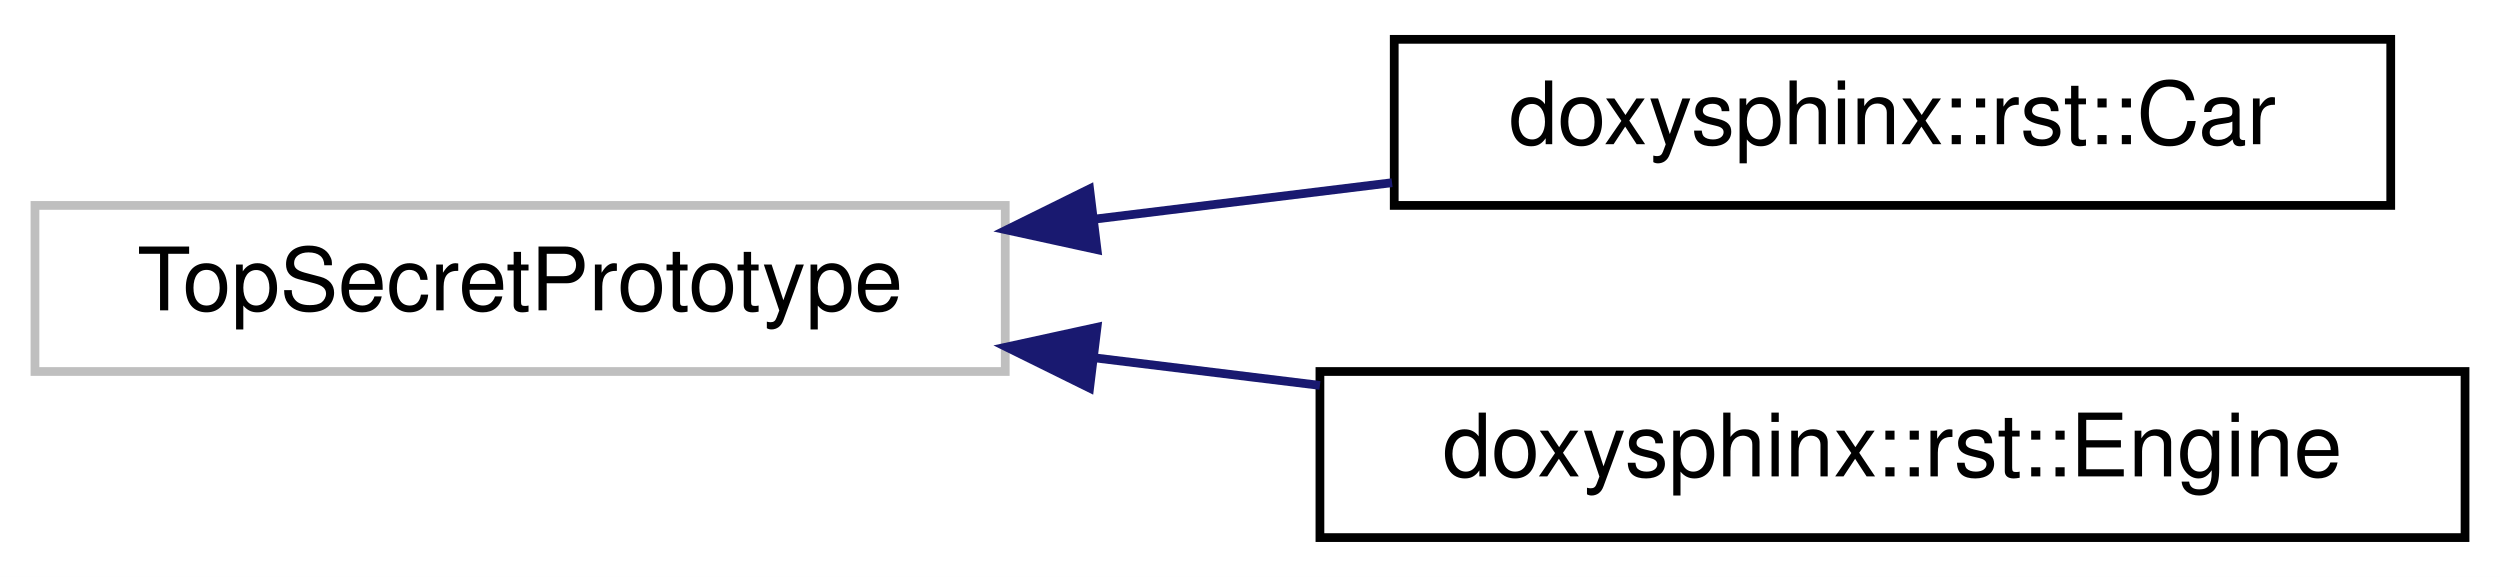
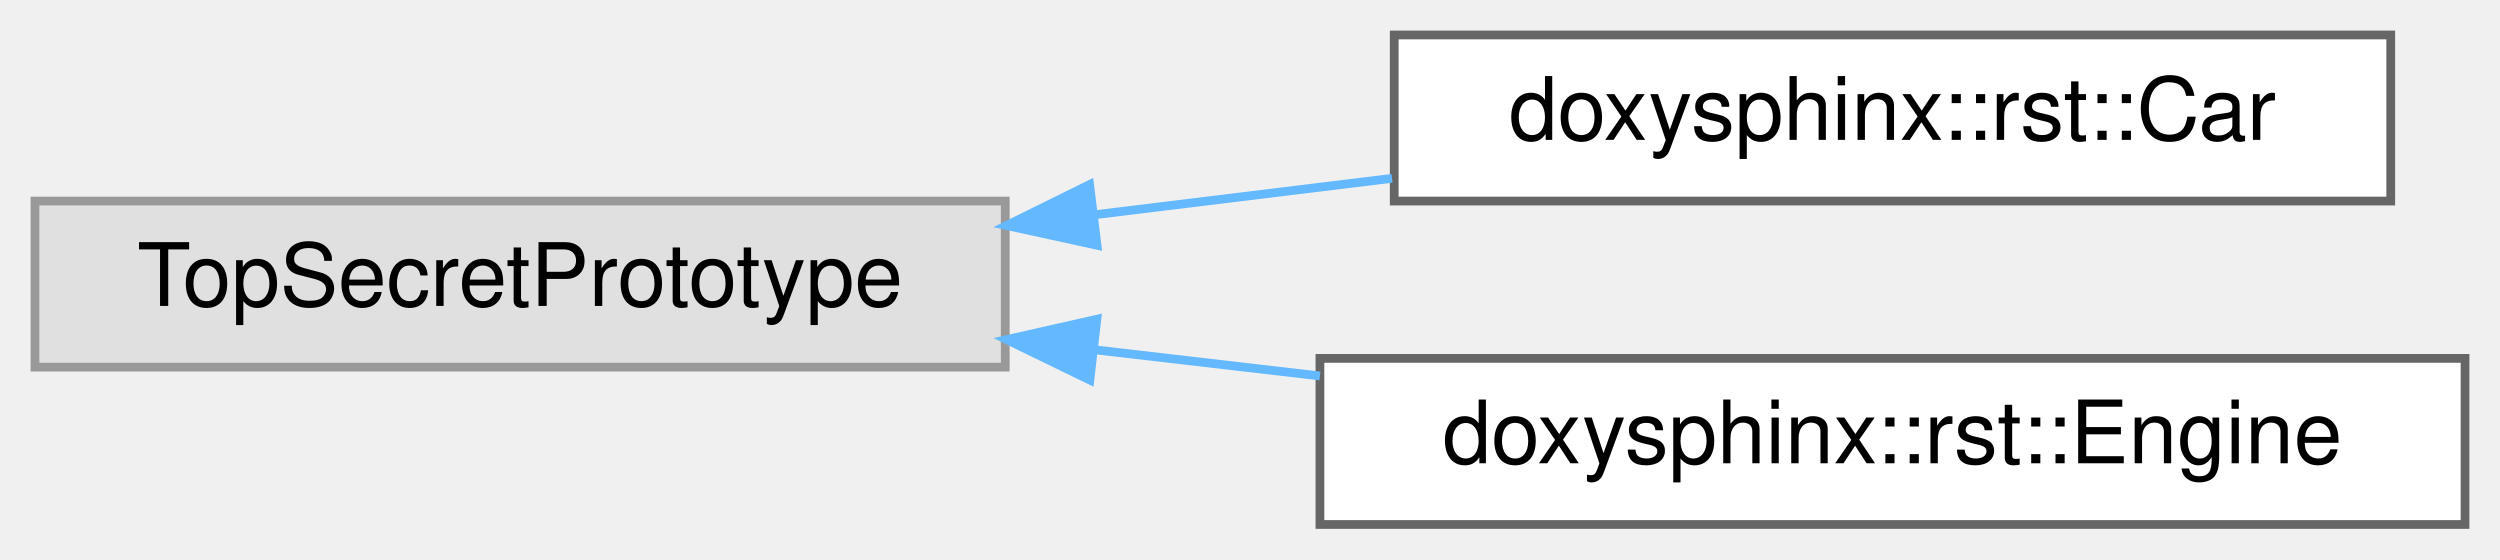
- <svg xmlns="http://www.w3.org/2000/svg" xmlns:xlink="http://www.w3.org/1999/xlink" width="286pt" height="66pt" viewBox="0.00 0.00 286.00 66.00">
-   <g id="graph0" class="graph" transform="scale(1 1) rotate(0) translate(4 62)">
-     <polygon fill="white" stroke="transparent" points="-4,4 -4,-62 282,-62 282,4 -4,4" />
-     <g id="node1" class="node">
-       <g id="a_node1">
+ <svg xmlns="http://www.w3.org/2000/svg" xmlns:xlink="http://www.w3.org/1999/xlink" width="286pt" height="64pt" viewBox="0.00 0.00 286.00 64.00">
+   <g id="graph0" class="graph" transform="scale(1 1) rotate(0) translate(4 60)">
+     <g id="Node000000" class="node">
+       <g id="a_Node000000">
        <a xlink:title=" ">
-           <polygon fill="white" stroke="#bfbfbf" points="0,-19.5 0,-38.5 111,-38.5 111,-19.5 0,-19.5" />
-           <text text-anchor="middle" x="55.5" y="-26.5" font-family="Helvetica,sans-Serif" font-size="10.00">TopSecretPrototype</text>
+           <polygon fill="#e0e0e0" stroke="#999999" points="111,-37 0,-37 0,-18 111,-18 111,-37" />
+           <text text-anchor="middle" x="55.5" y="-25" font-family="Helvetica,sans-Serif" font-size="10.00">TopSecretPrototype</text>
        </a>
      </g>
    </g>
-     <g id="node2" class="node">
-       <g id="a_node2">
+     <g id="Node000001" class="node">
+       <g id="a_Node000001">
        <a xlink:href="classdoxysphinx_1_1rst_1_1Car.html" target="_top" xlink:title="A car.">
-           <polygon fill="white" stroke="black" points="155.5,-38.5 155.5,-57.5 269.5,-57.5 269.5,-38.5 155.5,-38.5" />
-           <text text-anchor="middle" x="212.5" y="-45.5" font-family="Helvetica,sans-Serif" font-size="10.00">doxysphinx::rst::Car</text>
+           <polygon fill="white" stroke="#666666" points="269.5,-56 155.5,-56 155.5,-37 269.5,-37 269.5,-56" />
+           <text text-anchor="middle" x="212.5" y="-44" font-family="Helvetica,sans-Serif" font-size="10.00">doxysphinx::rst::Car</text>
        </a>
      </g>
    </g>
-     <g id="edge1" class="edge">
-       <path fill="none" stroke="midnightblue" d="M121.36,-36.95C132.62,-38.33 144.24,-39.76 155.25,-41.1" />
-       <polygon fill="midnightblue" stroke="midnightblue" points="121.5,-33.44 111.15,-35.7 120.65,-40.39 121.5,-33.44" />
-     </g>
-     <g id="node3" class="node">
-       <g id="a_node3">
-         <a xlink:href="classdoxysphinx_1_1rst_1_1Engine.html" target="_top" xlink:title="An engine.">
-           <polygon fill="white" stroke="black" points="147,-0.5 147,-19.5 278,-19.5 278,-0.5 147,-0.5" />
-           <text text-anchor="middle" x="212.5" y="-7.5" font-family="Helvetica,sans-Serif" font-size="10.00">doxysphinx::rst::Engine</text>
+     <g id="edge1_Node000000_Node000001" class="edge">
+       <g id="a_edge1_Node000000_Node000001">
+         <a xlink:title=" ">
+           <path fill="none" stroke="#63b8ff" d="M121.36,-35.45C132.62,-36.83 144.24,-38.26 155.25,-39.6" />
+           <polygon fill="#63b8ff" stroke="#63b8ff" points="121.5,-31.94 111.15,-34.2 120.65,-38.89 121.5,-31.94" />
        </a>
      </g>
    </g>
-     <g id="edge2" class="edge">
-       <path fill="none" stroke="midnightblue" d="M121.08,-21.08C129.65,-20.03 138.43,-18.96 147,-17.91" />
-       <polygon fill="midnightblue" stroke="midnightblue" points="120.65,-17.61 111.15,-22.3 121.5,-24.56 120.65,-17.61" />
+     <g id="Node000002" class="node">
+       <g id="a_Node000002">
+         <a xlink:href="classdoxysphinx_1_1rst_1_1Engine.html" target="_top" xlink:title="An engine.">
+           <polygon fill="white" stroke="#666666" points="278,-19 147,-19 147,0 278,0 278,-19" />
+           <text text-anchor="middle" x="212.5" y="-7" font-family="Helvetica,sans-Serif" font-size="10.00">doxysphinx::rst::Engine</text>
+         </a>
+       </g>
+     </g>
+     <g id="edge2_Node000000_Node000002" class="edge">
+       <g id="a_edge2_Node000000_Node000002">
+         <a xlink:title=" ">
+           <path fill="none" stroke="#63b8ff" d="M121.36,-19.97C129.84,-18.98 138.53,-17.97 147,-16.99" />
+           <polygon fill="#63b8ff" stroke="#63b8ff" points="120.68,-16.52 111.15,-21.15 121.48,-23.48 120.68,-16.52" />
+         </a>
+       </g>
    </g>
  </g>
</svg>
